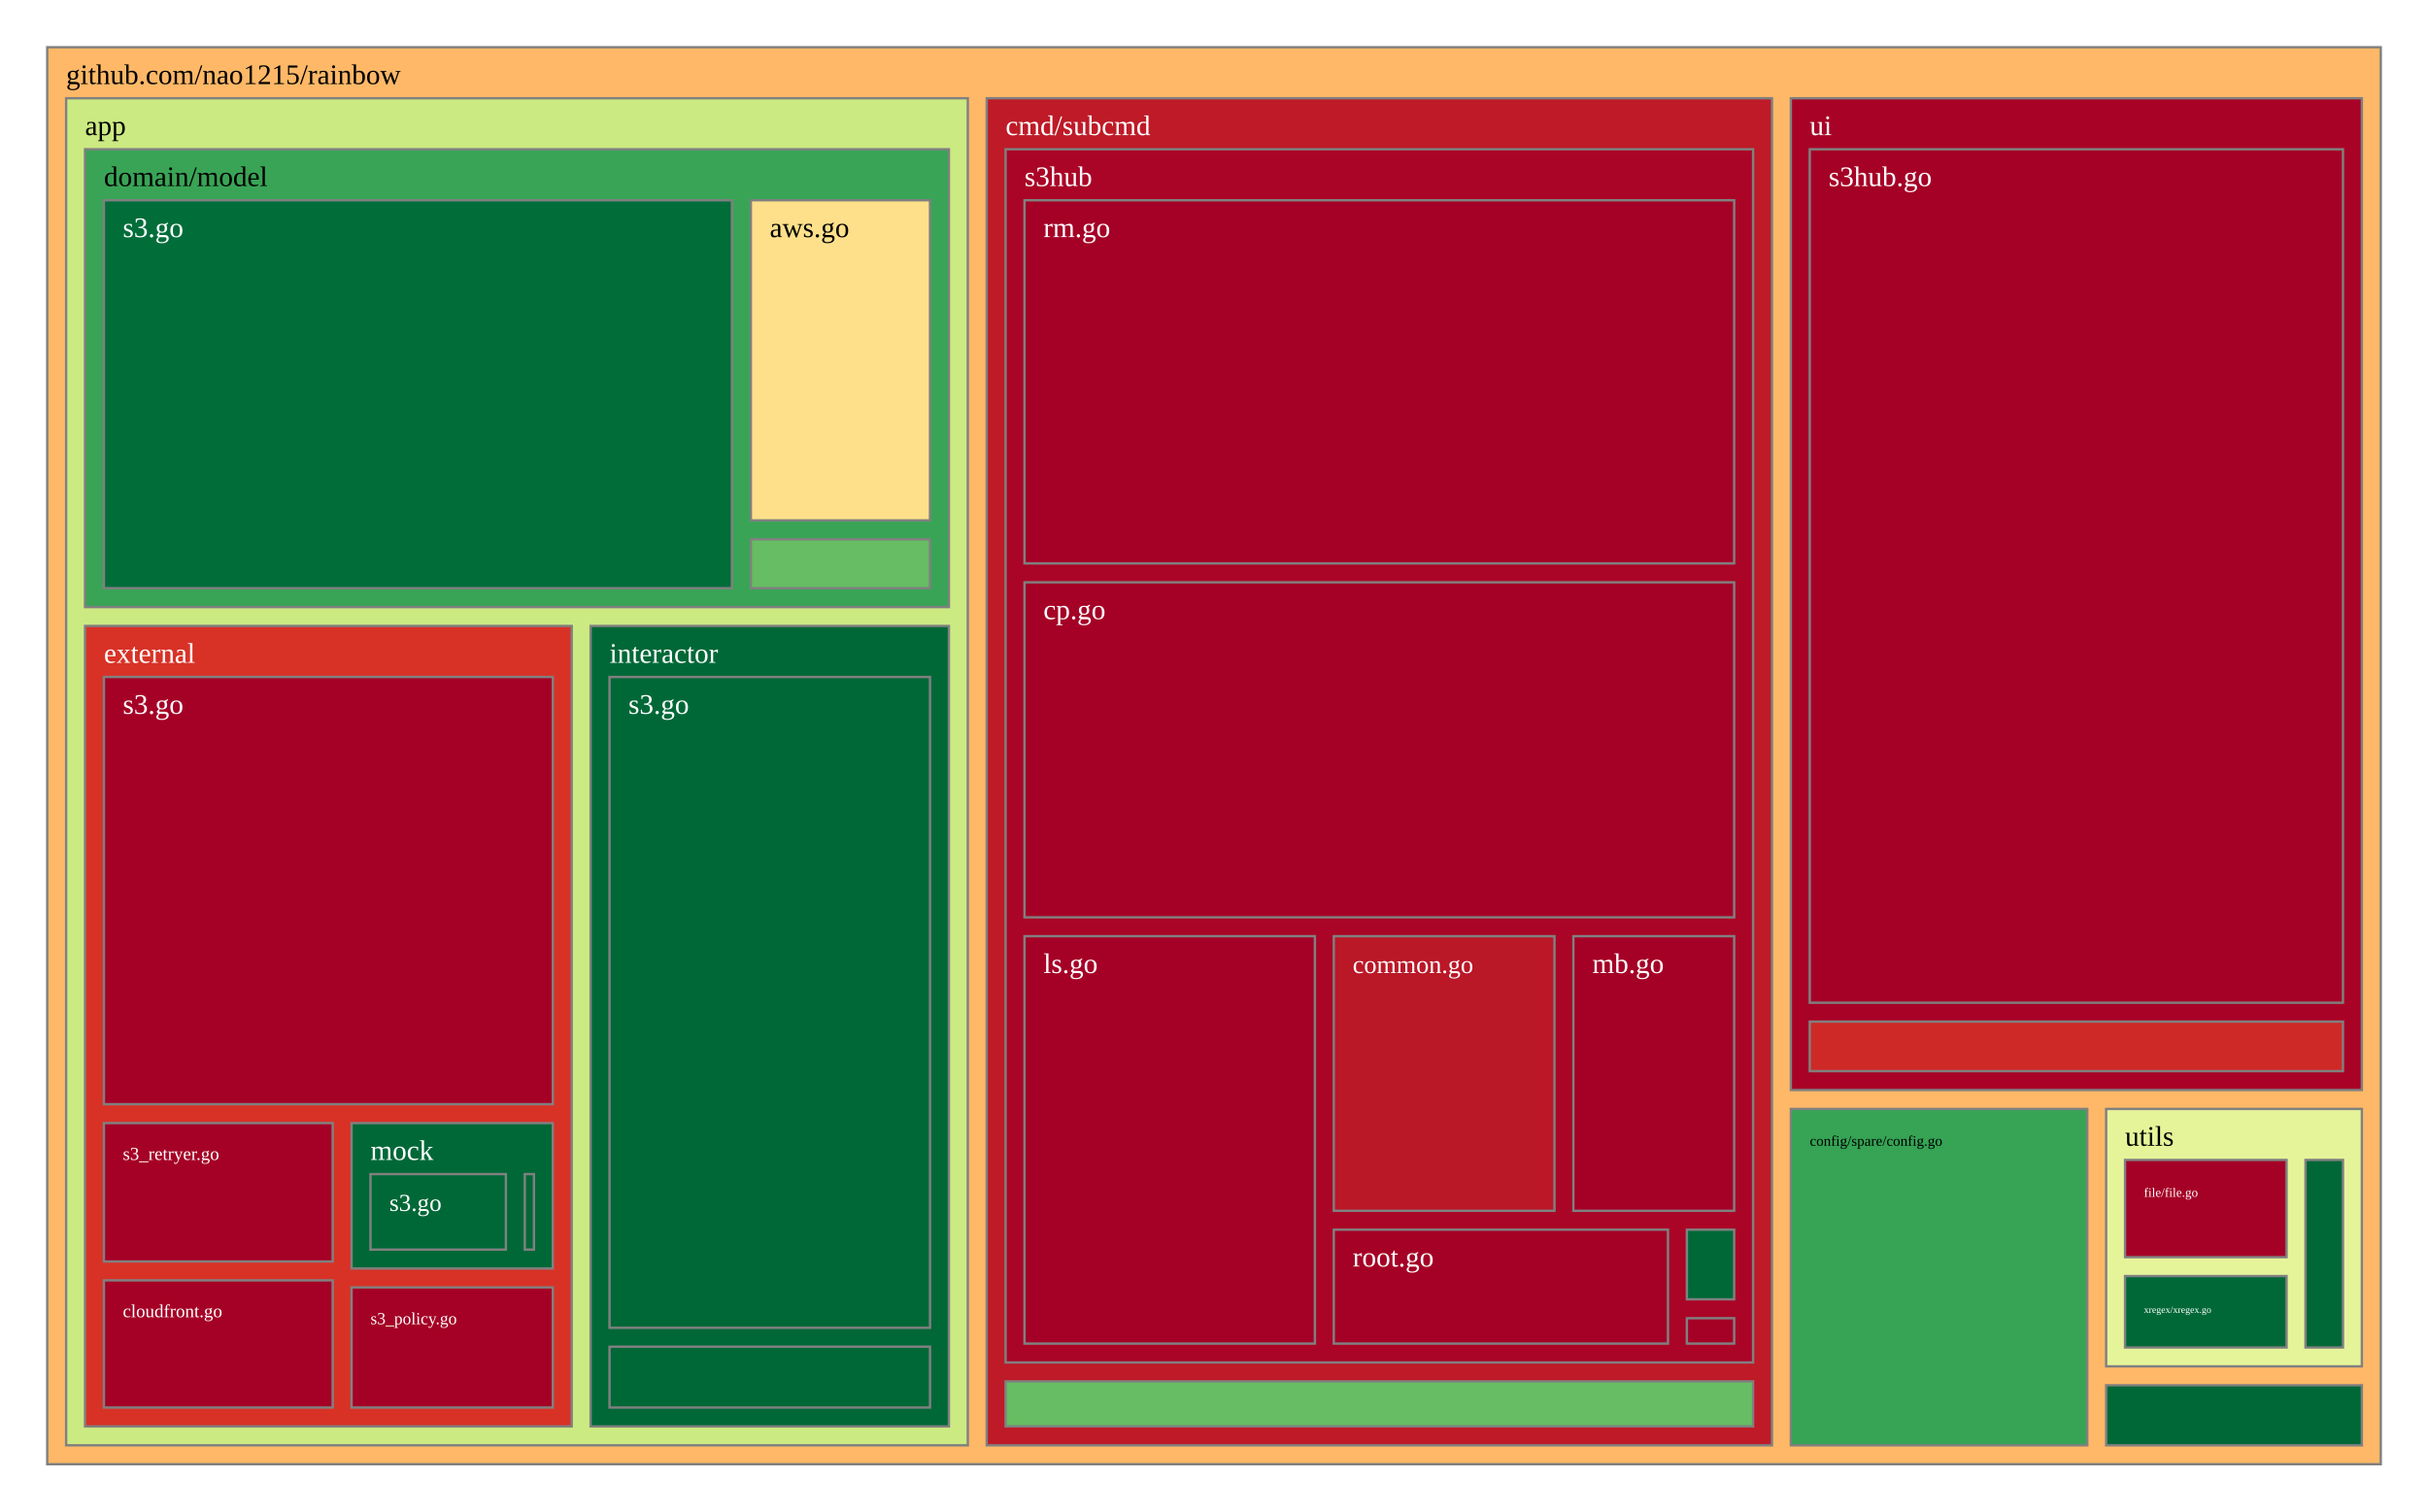
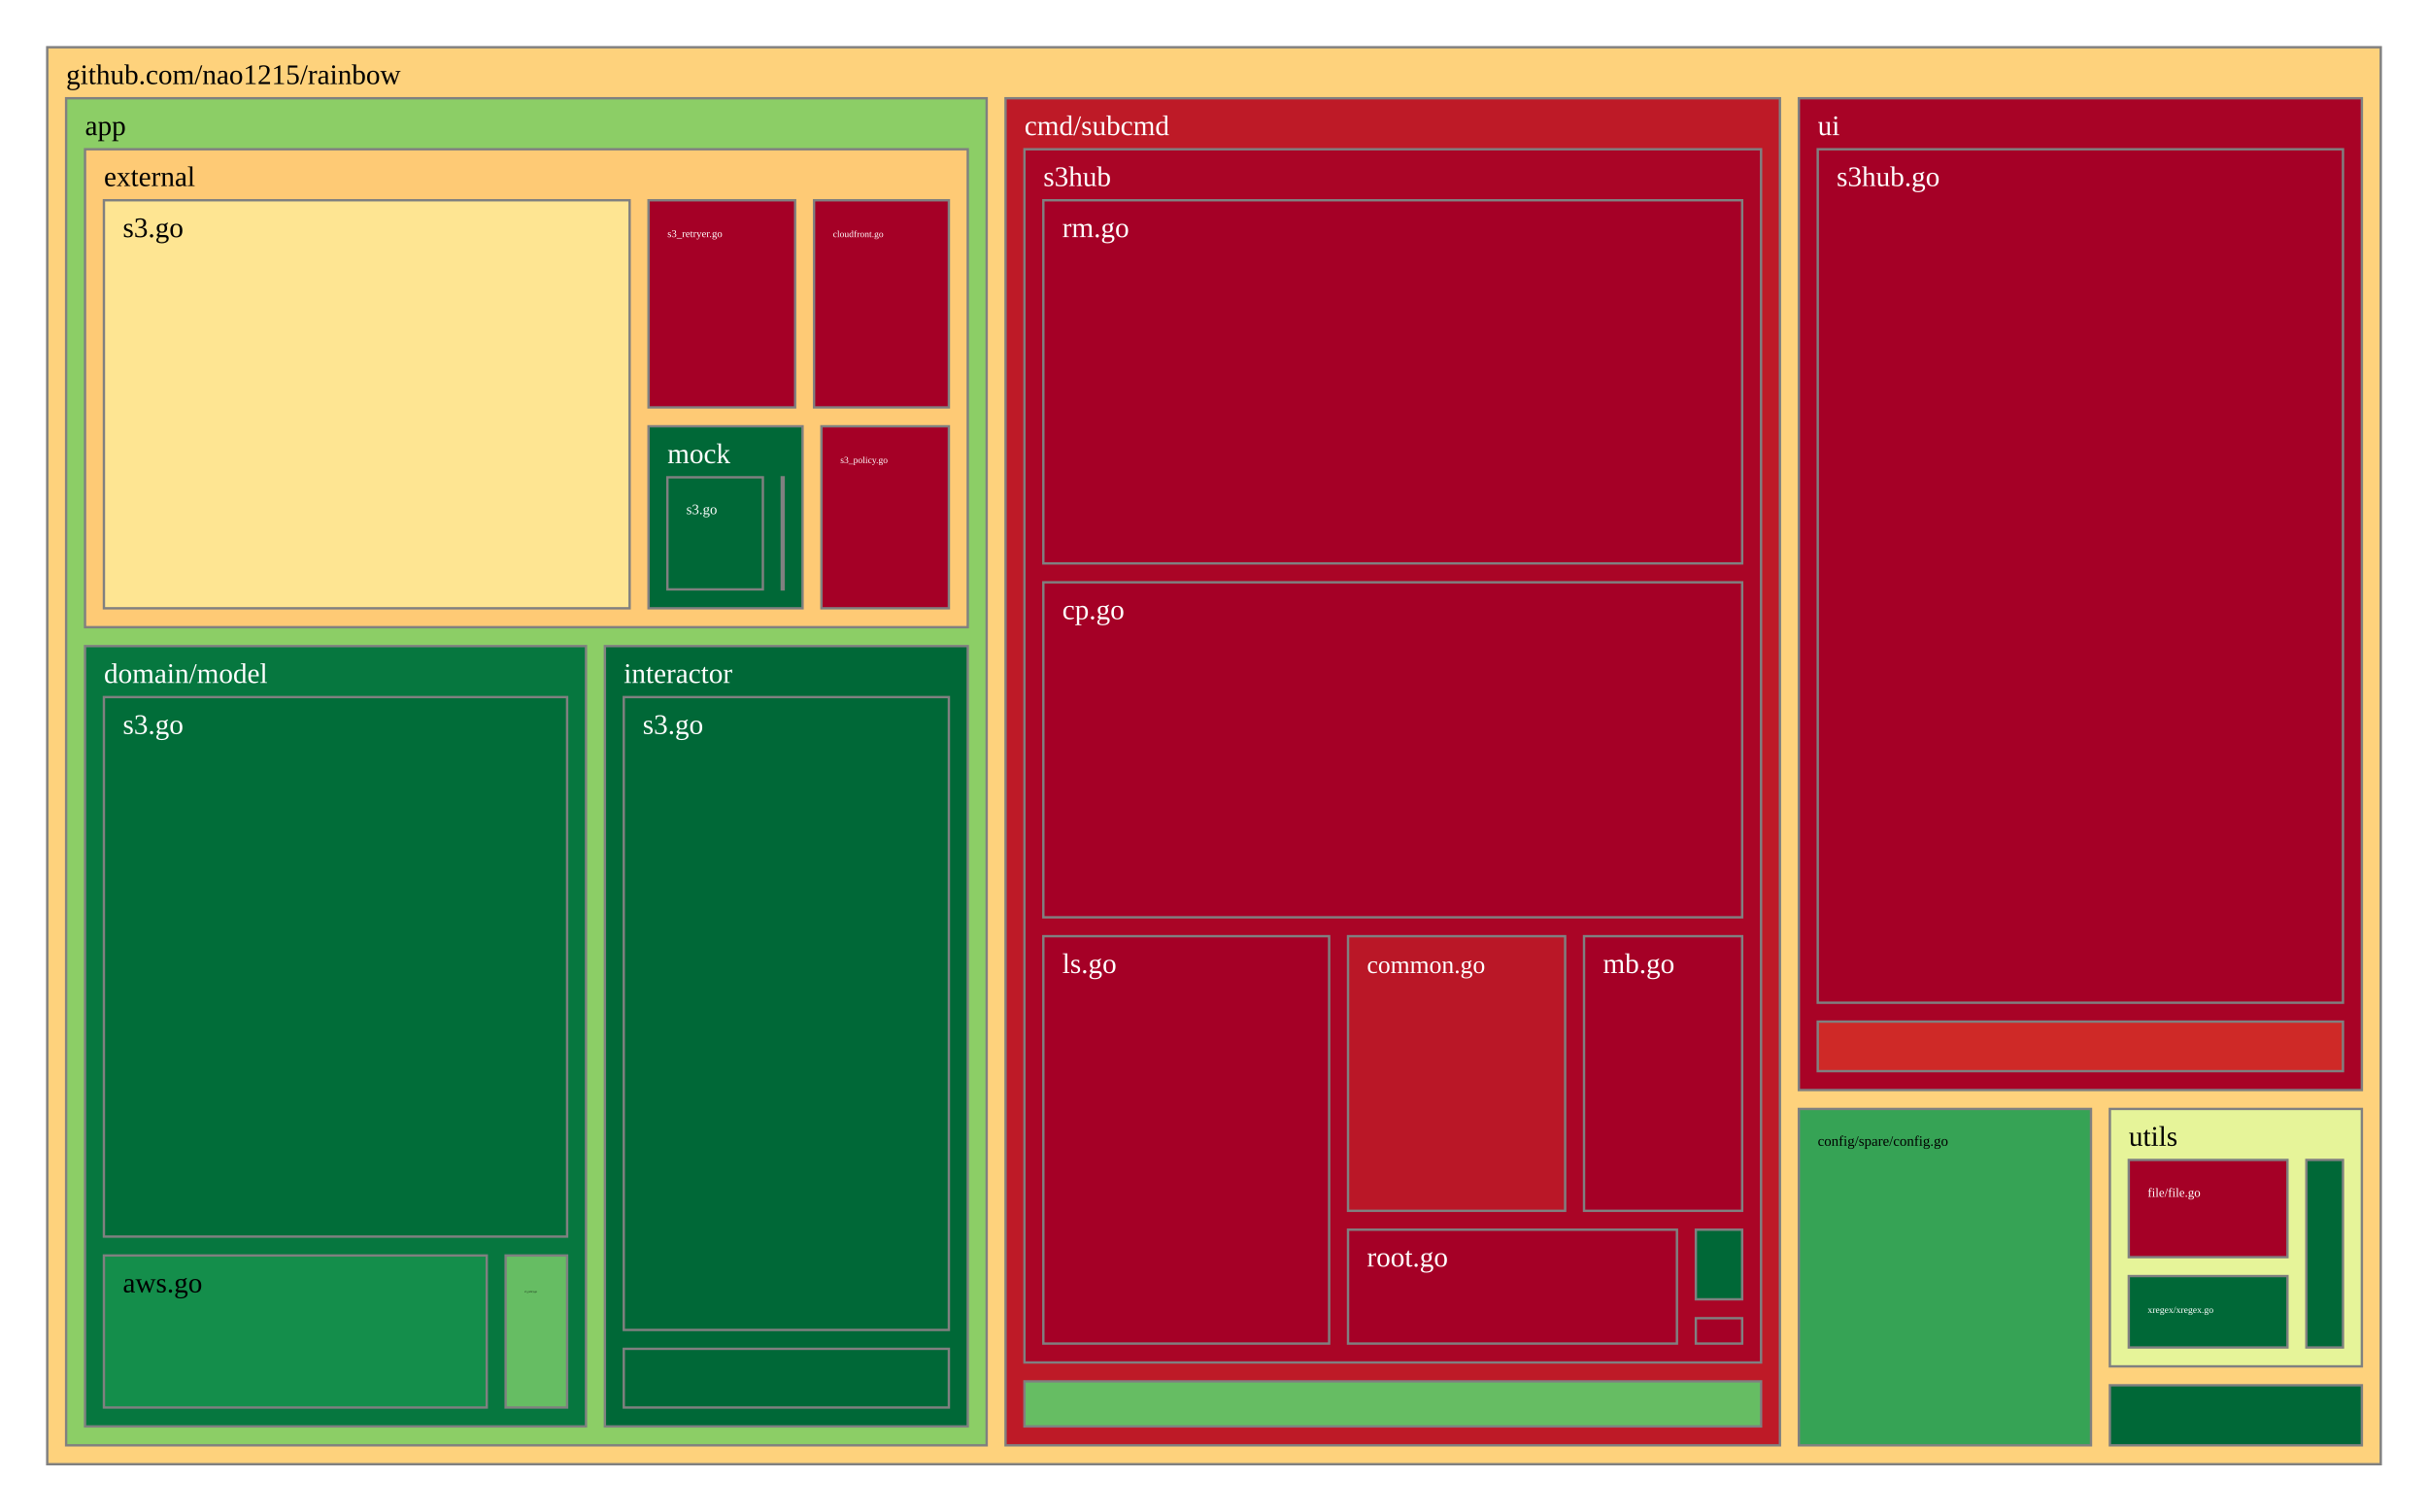
<svg xmlns="http://www.w3.org/2000/svg" viewBox="0 0 1028 640" style="background: white none repeat scroll 0% 0%;">
  <g>
-     <rect x="20" y="20" width="988" height="600" style="fill: rgba(254, 184, 103, 65535);opacity:1;fill-opacity:1;stroke:rgba(128,128,128,65535);stroke-width:1px;stroke-opacity:1;" />
+     <rect x="20" y="20" width="988" height="600" style="fill: rgba(254, 210, 124, 65535);opacity:1;fill-opacity:1;stroke:rgba(128,128,128,65535);stroke-width:1px;stroke-opacity:1;" />
    <text data-notex="1" text-anchor="start" transform="translate(28,35.6) scale(1)" style="font-family: Open Sans, verdana, arial, sans-serif !important; font-size: 12px; fill: rgb(0, 0, 0, 65535); fill-opacity: 1; white-space: pre;" data-math="N">github.com/nao1215/rainbow</text>
  </g>
  <g>
-     <rect x="28" y="41.6" width="381.76" height="570.4" style="fill: rgba(204, 234, 130, 65535);opacity:1;fill-opacity:1;stroke:rgba(128,128,128,65535);stroke-width:1px;stroke-opacity:1;" />
+     <rect x="28" y="41.6" width="389.745" height="570.4" style="fill: rgba(140, 206, 102, 65535);opacity:1;fill-opacity:1;stroke:rgba(128,128,128,65535);stroke-width:1px;stroke-opacity:1;" />
    <text data-notex="1" text-anchor="start" transform="translate(36,57.2) scale(1)" style="font-family: Open Sans, verdana, arial, sans-serif !important; font-size: 12px; fill: rgb(0, 0, 0, 65535); fill-opacity: 1; white-space: pre;" data-math="N">app</text>
  </g>
  <g>
-     <rect x="417.76" y="41.6" width="332.48" height="570.4" style="fill: rgba(190, 26, 39, 65535);opacity:1;fill-opacity:1;stroke:rgba(128,128,128,65535);stroke-width:1px;stroke-opacity:1;" />
-     <text data-notex="1" text-anchor="start" transform="translate(425.76,57.2) scale(1)" style="font-family: Open Sans, verdana, arial, sans-serif !important; font-size: 12px; fill: rgb(255, 255, 255, 65535); fill-opacity: 1; white-space: pre;" data-math="N">cmd/subcmd</text>
+     <rect x="425.745" y="41.6" width="327.874" height="570.4" style="fill: rgba(190, 26, 39, 65535);opacity:1;fill-opacity:1;stroke:rgba(128,128,128,65535);stroke-width:1px;stroke-opacity:1;" />
+     <text data-notex="1" text-anchor="start" transform="translate(433.7452,57.2) scale(1)" style="font-family: Open Sans, verdana, arial, sans-serif !important; font-size: 12px; fill: rgb(255, 255, 255, 65535); fill-opacity: 1; white-space: pre;" data-math="N">cmd/subcmd</text>
  </g>
  <g>
-     <rect x="758.24" y="469.564" width="125.492" height="142.436" style="fill: rgba(54, 163, 85, 65535);opacity:1;fill-opacity:1;stroke:rgba(128,128,128,65535);stroke-width:1px;stroke-opacity:1;" />
-     <text data-notex="1" text-anchor="start" transform="translate(766.24,485.1641) scale(0.51843)" style="font-family: Open Sans, verdana, arial, sans-serif !important; font-size: 12px; fill: rgb(0, 0, 0, 65535); fill-opacity: 1; white-space: pre;" data-math="N">config/spare/config.go</text>
+     <rect x="761.619" y="469.564" width="123.686" height="142.436" style="fill: rgba(54, 163, 85, 65535);opacity:1;fill-opacity:1;stroke:rgba(128,128,128,65535);stroke-width:1px;stroke-opacity:1;" />
+     <text data-notex="1" text-anchor="start" transform="translate(769.6189,485.1641) scale(0.509879)" style="font-family: Open Sans, verdana, arial, sans-serif !important; font-size: 12px; fill: rgb(0, 0, 0, 65535); fill-opacity: 1; white-space: pre;" data-math="N">config/spare/config.go</text>
  </g>
  <g>
-     <rect x="758.24" y="41.6" width="241.76" height="419.964" style="fill: rgba(168, 3, 38, 65535);opacity:1;fill-opacity:1;stroke:rgba(128,128,128,65535);stroke-width:1px;stroke-opacity:1;" />
-     <text data-notex="1" text-anchor="start" transform="translate(766.24,57.2) scale(1)" style="font-family: Open Sans, verdana, arial, sans-serif !important; font-size: 12px; fill: rgb(255, 255, 255, 65535); fill-opacity: 1; white-space: pre;" data-math="N">ui</text>
+     <rect x="761.619" y="41.6" width="238.381" height="419.964" style="fill: rgba(168, 3, 38, 65535);opacity:1;fill-opacity:1;stroke:rgba(128,128,128,65535);stroke-width:1px;stroke-opacity:1;" />
+     <text data-notex="1" text-anchor="start" transform="translate(769.6189,57.2) scale(1)" style="font-family: Open Sans, verdana, arial, sans-serif !important; font-size: 12px; fill: rgb(255, 255, 255, 65535); fill-opacity: 1; white-space: pre;" data-math="N">ui</text>
  </g>
  <g>
-     <rect x="891.732" y="469.564" width="108.268" height="109.006" style="fill: rgba(230, 244, 153, 65535);opacity:1;fill-opacity:1;stroke:rgba(128,128,128,65535);stroke-width:1px;stroke-opacity:1;" />
-     <text data-notex="1" text-anchor="start" transform="translate(899.7324,485.1641) scale(1)" style="font-family: Open Sans, verdana, arial, sans-serif !important; font-size: 12px; fill: rgb(0, 0, 0, 65535); fill-opacity: 1; white-space: pre;" data-math="N">utils</text>
+     <rect x="893.305" y="469.564" width="106.695" height="109.006" style="fill: rgba(230, 244, 153, 65535);opacity:1;fill-opacity:1;stroke:rgba(128,128,128,65535);stroke-width:1px;stroke-opacity:1;" />
+     <text data-notex="1" text-anchor="start" transform="translate(901.3054,485.1641) scale(1)" style="font-family: Open Sans, verdana, arial, sans-serif !important; font-size: 12px; fill: rgb(0, 0, 0, 65535); fill-opacity: 1; white-space: pre;" data-math="N">utils</text>
  </g>
  <g>
-     <rect x="891.732" y="586.57" width="108.268" height="25.43" style="fill: rgba(0, 104, 55, 65535);opacity:1;fill-opacity:1;stroke:rgba(128,128,128,65535);stroke-width:1px;stroke-opacity:1;" />
+     <rect x="893.305" y="586.57" width="106.695" height="25.43" style="fill: rgba(0, 104, 55, 65535);opacity:1;fill-opacity:1;stroke:rgba(128,128,128,65535);stroke-width:1px;stroke-opacity:1;" />
  </g>
  <g>
-     <rect x="36" y="63.2" width="365.76" height="193.857" style="fill: rgba(57, 164, 86, 65535);opacity:1;fill-opacity:1;stroke:rgba(128,128,128,65535);stroke-width:1px;stroke-opacity:1;" />
-     <text data-notex="1" text-anchor="start" transform="translate(44,78.8) scale(1)" style="font-family: Open Sans, verdana, arial, sans-serif !important; font-size: 12px; fill: rgb(0, 0, 0, 65535); fill-opacity: 1; white-space: pre;" data-math="N">domain/model</text>
+     <rect x="36" y="273.573" width="212.105" height="330.427" style="fill: rgba(6, 119, 63, 65535);opacity:1;fill-opacity:1;stroke:rgba(128,128,128,65535);stroke-width:1px;stroke-opacity:1;" />
+     <text data-notex="1" text-anchor="start" transform="translate(44,289.1733) scale(1)" style="font-family: Open Sans, verdana, arial, sans-serif !important; font-size: 12px; fill: rgb(255, 255, 255, 65535); fill-opacity: 1; white-space: pre;" data-math="N">domain/model</text>
  </g>
  <g>
-     <rect x="36" y="265.057" width="206.063" height="338.943" style="fill: rgba(216, 50, 39, 65535);opacity:1;fill-opacity:1;stroke:rgba(128,128,128,65535);stroke-width:1px;stroke-opacity:1;" />
-     <text data-notex="1" text-anchor="start" transform="translate(44,280.6575) scale(1)" style="font-family: Open Sans, verdana, arial, sans-serif !important; font-size: 12px; fill: rgb(255, 255, 255, 65535); fill-opacity: 1; white-space: pre;" data-math="N">external</text>
+     <rect x="36" y="63.2" width="373.745" height="202.373" style="fill: rgba(254, 202, 117, 65535);opacity:1;fill-opacity:1;stroke:rgba(128,128,128,65535);stroke-width:1px;stroke-opacity:1;" />
+     <text data-notex="1" text-anchor="start" transform="translate(44,78.8) scale(1)" style="font-family: Open Sans, verdana, arial, sans-serif !important; font-size: 12px; fill: rgb(0, 0, 0, 65535); fill-opacity: 1; white-space: pre;" data-math="N">external</text>
  </g>
  <g>
-     <rect x="250.063" y="265.057" width="151.697" height="338.943" style="fill: rgba(0, 104, 55, 65535);opacity:1;fill-opacity:1;stroke:rgba(128,128,128,65535);stroke-width:1px;stroke-opacity:1;" />
-     <text data-notex="1" text-anchor="start" transform="translate(258.0625,280.6575) scale(1)" style="font-family: Open Sans, verdana, arial, sans-serif !important; font-size: 12px; fill: rgb(255, 255, 255, 65535); fill-opacity: 1; white-space: pre;" data-math="N">interactor</text>
+     <rect x="256.105" y="273.573" width="153.64" height="330.427" style="fill: rgba(0, 104, 55, 65535);opacity:1;fill-opacity:1;stroke:rgba(128,128,128,65535);stroke-width:1px;stroke-opacity:1;" />
+     <text data-notex="1" text-anchor="start" transform="translate(264.1053,289.1733) scale(1)" style="font-family: Open Sans, verdana, arial, sans-serif !important; font-size: 12px; fill: rgb(255, 255, 255, 65535); fill-opacity: 1; white-space: pre;" data-math="N">interactor</text>
  </g>
  <g>
-     <rect x="425.76" y="584.921" width="316.48" height="19.079" style="fill: rgba(102, 189, 99, 65535);opacity:1;fill-opacity:1;stroke:rgba(128,128,128,65535);stroke-width:1px;stroke-opacity:1;" />
+     <rect x="433.745" y="584.921" width="311.874" height="19.079" style="fill: rgba(102, 189, 99, 65535);opacity:1;fill-opacity:1;stroke:rgba(128,128,128,65535);stroke-width:1px;stroke-opacity:1;" />
  </g>
  <g>
-     <rect x="425.76" y="63.2" width="316.48" height="513.721" style="fill: rgba(170, 5, 38, 65535);opacity:1;fill-opacity:1;stroke:rgba(128,128,128,65535);stroke-width:1px;stroke-opacity:1;" />
-     <text data-notex="1" text-anchor="start" transform="translate(433.76,78.8) scale(1)" style="font-family: Open Sans, verdana, arial, sans-serif !important; font-size: 12px; fill: rgb(255, 255, 255, 65535); fill-opacity: 1; white-space: pre;" data-math="N">s3hub</text>
+     <rect x="433.745" y="63.2" width="311.874" height="513.721" style="fill: rgba(170, 5, 38, 65535);opacity:1;fill-opacity:1;stroke:rgba(128,128,128,65535);stroke-width:1px;stroke-opacity:1;" />
+     <text data-notex="1" text-anchor="start" transform="translate(441.7452,78.8) scale(1)" style="font-family: Open Sans, verdana, arial, sans-serif !important; font-size: 12px; fill: rgb(255, 255, 255, 65535); fill-opacity: 1; white-space: pre;" data-math="N">s3hub</text>
  </g>
  <g>
-     <rect x="766.24" y="432.592" width="225.76" height="20.972" style="fill: rgba(207, 41, 39, 65535);opacity:1;fill-opacity:1;stroke:rgba(128,128,128,65535);stroke-width:1px;stroke-opacity:1;" />
+     <rect x="769.619" y="432.592" width="222.381" height="20.972" style="fill: rgba(207, 41, 39, 65535);opacity:1;fill-opacity:1;stroke:rgba(128,128,128,65535);stroke-width:1px;stroke-opacity:1;" />
  </g>
  <g>
-     <rect x="766.24" y="63.2" width="225.76" height="361.392" style="fill: rgba(165, 0, 38, 65535);opacity:1;fill-opacity:1;stroke:rgba(128,128,128,65535);stroke-width:1px;stroke-opacity:1;" />
-     <text data-notex="1" text-anchor="start" transform="translate(774.24,78.8) scale(1)" style="font-family: Open Sans, verdana, arial, sans-serif !important; font-size: 12px; fill: rgb(255, 255, 255, 65535); fill-opacity: 1; white-space: pre;" data-math="N">s3hub.go</text>
+     <rect x="769.619" y="63.2" width="222.381" height="361.392" style="fill: rgba(165, 0, 38, 65535);opacity:1;fill-opacity:1;stroke:rgba(128,128,128,65535);stroke-width:1px;stroke-opacity:1;" />
+     <text data-notex="1" text-anchor="start" transform="translate(777.6189,78.8) scale(1)" style="font-family: Open Sans, verdana, arial, sans-serif !important; font-size: 12px; fill: rgb(255, 255, 255, 65535); fill-opacity: 1; white-space: pre;" data-math="N">s3hub.go</text>
  </g>
  <g>
-     <rect x="976.127" y="491.164" width="15.873" height="79.406" style="fill: rgba(0, 104, 55, 65535);opacity:1;fill-opacity:1;stroke:rgba(128,128,128,65535);stroke-width:1px;stroke-opacity:1;" />
+     <rect x="976.501" y="491.164" width="15.499" height="79.406" style="fill: rgba(0, 104, 55, 65535);opacity:1;fill-opacity:1;stroke:rgba(128,128,128,65535);stroke-width:1px;stroke-opacity:1;" />
  </g>
  <g>
-     <rect x="899.732" y="491.164" width="68.394" height="41.166" style="fill: rgba(165, 0, 38, 65535);opacity:1;fill-opacity:1;stroke:rgba(128,128,128,65535);stroke-width:1px;stroke-opacity:1;" />
-     <text data-notex="1" text-anchor="start" transform="translate(907.7324,506.7641) scale(0.454812)" style="font-family: Open Sans, verdana, arial, sans-serif !important; font-size: 12px; fill: rgb(255, 255, 255, 65535); fill-opacity: 1; white-space: pre;" data-math="N">file/file.go</text>
+     <rect x="901.305" y="491.164" width="67.196" height="41.166" style="fill: rgba(165, 0, 38, 65535);opacity:1;fill-opacity:1;stroke:rgba(128,128,128,65535);stroke-width:1px;stroke-opacity:1;" />
+     <text data-notex="1" text-anchor="start" transform="translate(909.3054,506.7641) scale(0.444409)" style="font-family: Open Sans, verdana, arial, sans-serif !important; font-size: 12px; fill: rgb(255, 255, 255, 65535); fill-opacity: 1; white-space: pre;" data-math="N">file/file.go</text>
  </g>
  <g>
-     <rect x="899.732" y="540.33" width="68.394" height="30.24" style="fill: rgba(0, 104, 55, 65535);opacity:1;fill-opacity:1;stroke:rgba(128,128,128,65535);stroke-width:1px;stroke-opacity:1;" />
-     <text data-notex="1" text-anchor="start" transform="translate(907.7324,555.9298) scale(0.341109)" style="font-family: Open Sans, verdana, arial, sans-serif !important; font-size: 12px; fill: rgb(255, 255, 255, 65535); fill-opacity: 1; white-space: pre;" data-math="N">xregex/xregex.go</text>
+     <rect x="901.305" y="540.33" width="67.196" height="30.24" style="fill: rgba(0, 104, 55, 65535);opacity:1;fill-opacity:1;stroke:rgba(128,128,128,65535);stroke-width:1px;stroke-opacity:1;" />
+     <text data-notex="1" text-anchor="start" transform="translate(909.3054,555.9298) scale(0.333307)" style="font-family: Open Sans, verdana, arial, sans-serif !important; font-size: 12px; fill: rgb(255, 255, 255, 65535); fill-opacity: 1; white-space: pre;" data-math="N">xregex/xregex.go</text>
  </g>
  <g>
-     <rect x="317.91" y="84.8" width="75.85" height="135.548" style="fill: rgba(254, 224, 139, 65535);opacity:1;fill-opacity:1;stroke:rgba(128,128,128,65535);stroke-width:1px;stroke-opacity:1;" />
-     <text data-notex="1" text-anchor="start" transform="translate(325.91,100.4) scale(1)" style="font-family: Open Sans, verdana, arial, sans-serif !important; font-size: 12px; fill: rgb(0, 0, 0, 65535); fill-opacity: 1; white-space: pre;" data-math="N">aws.go</text>
+     <rect x="44" y="531.619" width="162.088" height="64.381" style="fill: rgba(20, 142, 75, 65535);opacity:1;fill-opacity:1;stroke:rgba(128,128,128,65535);stroke-width:1px;stroke-opacity:1;" />
+     <text data-notex="1" text-anchor="start" transform="translate(52,547.2188) scale(1)" style="font-family: Open Sans, verdana, arial, sans-serif !important; font-size: 12px; fill: rgb(0, 0, 0, 65535); fill-opacity: 1; white-space: pre;" data-math="N">aws.go</text>
  </g>
  <g>
-     <rect x="44" y="84.8" width="265.91" height="164.257" style="fill: rgba(1, 109, 57, 65535);opacity:1;fill-opacity:1;stroke:rgba(128,128,128,65535);stroke-width:1px;stroke-opacity:1;" />
-     <text data-notex="1" text-anchor="start" transform="translate(52,100.4) scale(1)" style="font-family: Open Sans, verdana, arial, sans-serif !important; font-size: 12px; fill: rgb(255, 255, 255, 65535); fill-opacity: 1; white-space: pre;" data-math="N">s3.go</text>
+     <rect x="44" y="295.173" width="196.105" height="228.445" style="fill: rgba(1, 109, 57, 65535);opacity:1;fill-opacity:1;stroke:rgba(128,128,128,65535);stroke-width:1px;stroke-opacity:1;" />
+     <text data-notex="1" text-anchor="start" transform="translate(52,310.7733) scale(1)" style="font-family: Open Sans, verdana, arial, sans-serif !important; font-size: 12px; fill: rgb(255, 255, 255, 65535); fill-opacity: 1; white-space: pre;" data-math="N">s3.go</text>
  </g>
  <g>
-     <rect x="317.91" y="228.348" width="75.85" height="20.71" style="fill: rgba(102, 189, 99, 65535);opacity:1;fill-opacity:1;stroke:rgba(128,128,128,65535);stroke-width:1px;stroke-opacity:1;" />
+     <rect x="214.088" y="531.619" width="26.018" height="64.381" style="fill: rgba(102, 189, 99, 65535);opacity:1;fill-opacity:1;stroke:rgba(128,128,128,65535);stroke-width:1px;stroke-opacity:1;" />
+     <text data-notex="1" text-anchor="start" transform="translate(222.0878,547.2188) scale(0.086958)" style="font-family: Open Sans, verdana, arial, sans-serif !important; font-size: 12px; fill: rgb(0, 0, 0, 65535); fill-opacity: 1; white-space: pre;" data-math="N">s3_policy.go</text>
  </g>
  <g>
-     <rect x="44" y="542.155" width="96.857" height="53.845" style="fill: rgba(165, 0, 38, 65535);opacity:1;fill-opacity:1;stroke:rgba(128,128,128,65535);stroke-width:1px;stroke-opacity:1;" />
-     <text data-notex="1" text-anchor="start" transform="translate(52,557.7546) scale(0.64789)" style="font-family: Open Sans, verdana, arial, sans-serif !important; font-size: 12px; fill: rgb(255, 255, 255, 65535); fill-opacity: 1; white-space: pre;" data-math="N">cloudfront.go</text>
+     <rect x="344.665" y="84.8" width="57.08" height="87.704" style="fill: rgba(165, 0, 38, 65535);opacity:1;fill-opacity:1;stroke:rgba(128,128,128,65535);stroke-width:1px;stroke-opacity:1;" />
+     <text data-notex="1" text-anchor="start" transform="translate(352.6649,100.4) scale(0.329169)" style="font-family: Open Sans, verdana, arial, sans-serif !important; font-size: 12px; fill: rgb(255, 255, 255, 65535); fill-opacity: 1; white-space: pre;" data-math="N">cloudfront.go</text>
  </g>
  <g>
-     <rect x="148.857" y="475.552" width="85.206" height="61.576" style="fill: rgba(0, 104, 55, 65535);opacity:1;fill-opacity:1;stroke:rgba(128,128,128,65535);stroke-width:1px;stroke-opacity:1;" />
-     <text data-notex="1" text-anchor="start" transform="translate(156.8566,491.1518) scale(1)" style="font-family: Open Sans, verdana, arial, sans-serif !important; font-size: 12px; fill: rgb(255, 255, 255, 65535); fill-opacity: 1; white-space: pre;" data-math="N">mock</text>
+     <rect x="274.579" y="180.504" width="65.215" height="77.07" style="fill: rgba(0, 104, 55, 65535);opacity:1;fill-opacity:1;stroke:rgba(128,128,128,65535);stroke-width:1px;stroke-opacity:1;" />
+     <text data-notex="1" text-anchor="start" transform="translate(282.5785,196.1035) scale(1)" style="font-family: Open Sans, verdana, arial, sans-serif !important; font-size: 12px; fill: rgb(255, 255, 255, 65535); fill-opacity: 1; white-space: pre;" data-math="N">mock</text>
  </g>
  <g>
-     <rect x="44" y="286.657" width="190.063" height="180.894" style="fill: rgba(165, 0, 38, 65535);opacity:1;fill-opacity:1;stroke:rgba(128,128,128,65535);stroke-width:1px;stroke-opacity:1;" />
-     <text data-notex="1" text-anchor="start" transform="translate(52,302.2575) scale(1)" style="font-family: Open Sans, verdana, arial, sans-serif !important; font-size: 12px; fill: rgb(255, 255, 255, 65535); fill-opacity: 1; white-space: pre;" data-math="N">s3.go</text>
+     <rect x="44" y="84.8" width="222.579" height="172.773" style="fill: rgba(254, 229, 146, 65535);opacity:1;fill-opacity:1;stroke:rgba(128,128,128,65535);stroke-width:1px;stroke-opacity:1;" />
+     <text data-notex="1" text-anchor="start" transform="translate(52,100.4) scale(1)" style="font-family: Open Sans, verdana, arial, sans-serif !important; font-size: 12px; fill: rgb(0, 0, 0, 65535); fill-opacity: 1; white-space: pre;" data-math="N">s3.go</text>
  </g>
  <g>
-     <rect x="148.857" y="545.128" width="85.206" height="50.872" style="fill: rgba(165, 0, 38, 65535);opacity:1;fill-opacity:1;stroke:rgba(128,128,128,65535);stroke-width:1px;stroke-opacity:1;" />
-     <text data-notex="1" text-anchor="start" transform="translate(156.8566,560.7279) scale(0.600746)" style="font-family: Open Sans, verdana, arial, sans-serif !important; font-size: 12px; fill: rgb(255, 255, 255, 65535); fill-opacity: 1; white-space: pre;" data-math="N">s3_policy.go</text>
+     <rect x="347.794" y="180.504" width="53.951" height="77.07" style="fill: rgba(165, 0, 38, 65535);opacity:1;fill-opacity:1;stroke:rgba(128,128,128,65535);stroke-width:1px;stroke-opacity:1;" />
+     <text data-notex="1" text-anchor="start" transform="translate(355.7938,196.1035) scale(0.329439)" style="font-family: Open Sans, verdana, arial, sans-serif !important; font-size: 12px; fill: rgb(255, 255, 255, 65535); fill-opacity: 1; white-space: pre;" data-math="N">s3_policy.go</text>
  </g>
  <g>
-     <rect x="44" y="475.552" width="96.857" height="58.603" style="fill: rgba(165, 0, 38, 65535);opacity:1;fill-opacity:1;stroke:rgba(128,128,128,65535);stroke-width:1px;stroke-opacity:1;" />
-     <text data-notex="1" text-anchor="start" transform="translate(52,491.1518) scale(0.64789)" style="font-family: Open Sans, verdana, arial, sans-serif !important; font-size: 12px; fill: rgb(255, 255, 255, 65535); fill-opacity: 1; white-space: pre;" data-math="N">s3_retryer.go</text>
+     <rect x="274.579" y="84.8" width="62.086" height="87.704" style="fill: rgba(165, 0, 38, 65535);opacity:1;fill-opacity:1;stroke:rgba(128,128,128,65535);stroke-width:1px;stroke-opacity:1;" />
+     <text data-notex="1" text-anchor="start" transform="translate(282.5785,100.4) scale(0.369282)" style="font-family: Open Sans, verdana, arial, sans-serif !important; font-size: 12px; fill: rgb(255, 255, 255, 65535); fill-opacity: 1; white-space: pre;" data-math="N">s3_retryer.go</text>
  </g>
  <g>
-     <rect x="258.063" y="570.24" width="135.697" height="25.76" style="fill: rgba(0, 104, 55, 65535);opacity:1;fill-opacity:1;stroke:rgba(128,128,128,65535);stroke-width:1px;stroke-opacity:1;" />
+     <rect x="264.105" y="571.146" width="137.64" height="24.854" style="fill: rgba(0, 104, 55, 65535);opacity:1;fill-opacity:1;stroke:rgba(128,128,128,65535);stroke-width:1px;stroke-opacity:1;" />
  </g>
  <g>
-     <rect x="258.063" y="286.657" width="135.697" height="275.583" style="fill: rgba(0, 104, 55, 65535);opacity:1;fill-opacity:1;stroke:rgba(128,128,128,65535);stroke-width:1px;stroke-opacity:1;" />
-     <text data-notex="1" text-anchor="start" transform="translate(266.0625,302.2575) scale(1)" style="font-family: Open Sans, verdana, arial, sans-serif !important; font-size: 12px; fill: rgb(255, 255, 255, 65535); fill-opacity: 1; white-space: pre;" data-math="N">s3.go</text>
+     <rect x="264.105" y="295.173" width="137.64" height="267.973" style="fill: rgba(0, 104, 55, 65535);opacity:1;fill-opacity:1;stroke:rgba(128,128,128,65535);stroke-width:1px;stroke-opacity:1;" />
+     <text data-notex="1" text-anchor="start" transform="translate(272.1053,310.7733) scale(1)" style="font-family: Open Sans, verdana, arial, sans-serif !important; font-size: 12px; fill: rgb(255, 255, 255, 65535); fill-opacity: 1; white-space: pre;" data-math="N">s3.go</text>
  </g>
  <g>
-     <rect x="564.718" y="396.42" width="93.441" height="116.279" style="fill: rgba(186, 23, 39, 65535);opacity:1;fill-opacity:1;stroke:rgba(128,128,128,65535);stroke-width:1px;stroke-opacity:1;" />
-     <text data-notex="1" text-anchor="start" transform="translate(572.7185,412.0199) scale(0.896306)" style="font-family: Open Sans, verdana, arial, sans-serif !important; font-size: 12px; fill: rgb(255, 255, 255, 65535); fill-opacity: 1; white-space: pre;" data-math="N">common.go</text>
+     <rect x="570.748" y="396.42" width="91.926" height="116.279" style="fill: rgba(186, 23, 39, 65535);opacity:1;fill-opacity:1;stroke:rgba(128,128,128,65535);stroke-width:1px;stroke-opacity:1;" />
+     <text data-notex="1" text-anchor="start" transform="translate(578.7482,412.0199) scale(0.878775)" style="font-family: Open Sans, verdana, arial, sans-serif !important; font-size: 12px; fill: rgb(255, 255, 255, 65535); fill-opacity: 1; white-space: pre;" data-math="N">common.go</text>
  </g>
  <g>
-     <rect x="433.76" y="246.57" width="300.48" height="141.85" style="fill: rgba(165, 0, 38, 65535);opacity:1;fill-opacity:1;stroke:rgba(128,128,128,65535);stroke-width:1px;stroke-opacity:1;" />
-     <text data-notex="1" text-anchor="start" transform="translate(441.76,262.1699) scale(1)" style="font-family: Open Sans, verdana, arial, sans-serif !important; font-size: 12px; fill: rgb(255, 255, 255, 65535); fill-opacity: 1; white-space: pre;" data-math="N">cp.go</text>
+     <rect x="441.745" y="246.57" width="295.874" height="141.85" style="fill: rgba(165, 0, 38, 65535);opacity:1;fill-opacity:1;stroke:rgba(128,128,128,65535);stroke-width:1px;stroke-opacity:1;" />
+     <text data-notex="1" text-anchor="start" transform="translate(449.7452,262.1699) scale(1)" style="font-family: Open Sans, verdana, arial, sans-serif !important; font-size: 12px; fill: rgb(255, 255, 255, 65535); fill-opacity: 1; white-space: pre;" data-math="N">cp.go</text>
  </g>
  <g>
-     <rect x="714.21" y="558.18" width="20.03" height="10.741" style="fill: rgba(165, 0, 38, 65535);opacity:1;fill-opacity:1;stroke:rgba(128,128,128,65535);stroke-width:1px;stroke-opacity:1;" />
+     <rect x="718.008" y="558.18" width="19.611" height="10.741" style="fill: rgba(165, 0, 38, 65535);opacity:1;fill-opacity:1;stroke:rgba(128,128,128,65535);stroke-width:1px;stroke-opacity:1;" />
  </g>
  <g>
-     <rect x="433.76" y="396.42" width="122.958" height="172.501" style="fill: rgba(165, 0, 38, 65535);opacity:1;fill-opacity:1;stroke:rgba(128,128,128,65535);stroke-width:1px;stroke-opacity:1;" />
-     <text data-notex="1" text-anchor="start" transform="translate(441.76,412.0199) scale(1)" style="font-family: Open Sans, verdana, arial, sans-serif !important; font-size: 12px; fill: rgb(255, 255, 255, 65535); fill-opacity: 1; white-space: pre;" data-math="N">ls.go</text>
+     <rect x="441.745" y="396.42" width="121.003" height="172.501" style="fill: rgba(165, 0, 38, 65535);opacity:1;fill-opacity:1;stroke:rgba(128,128,128,65535);stroke-width:1px;stroke-opacity:1;" />
+     <text data-notex="1" text-anchor="start" transform="translate(449.7452,412.0199) scale(1)" style="font-family: Open Sans, verdana, arial, sans-serif !important; font-size: 12px; fill: rgb(255, 255, 255, 65535); fill-opacity: 1; white-space: pre;" data-math="N">ls.go</text>
  </g>
  <g>
-     <rect x="666.159" y="396.42" width="68.081" height="116.279" style="fill: rgba(165, 0, 38, 65535);opacity:1;fill-opacity:1;stroke:rgba(128,128,128,65535);stroke-width:1px;stroke-opacity:1;" />
-     <text data-notex="1" text-anchor="start" transform="translate(674.1594,412.0199) scale(1)" style="font-family: Open Sans, verdana, arial, sans-serif !important; font-size: 12px; fill: rgb(255, 255, 255, 65535); fill-opacity: 1; white-space: pre;" data-math="N">mb.go</text>
+     <rect x="670.674" y="396.42" width="66.945" height="116.279" style="fill: rgba(165, 0, 38, 65535);opacity:1;fill-opacity:1;stroke:rgba(128,128,128,65535);stroke-width:1px;stroke-opacity:1;" />
+     <text data-notex="1" text-anchor="start" transform="translate(678.6743,412.0199) scale(1)" style="font-family: Open Sans, verdana, arial, sans-serif !important; font-size: 12px; fill: rgb(255, 255, 255, 65535); fill-opacity: 1; white-space: pre;" data-math="N">mb.go</text>
  </g>
  <g>
-     <rect x="433.76" y="84.8" width="300.48" height="153.77" style="fill: rgba(165, 0, 38, 65535);opacity:1;fill-opacity:1;stroke:rgba(128,128,128,65535);stroke-width:1px;stroke-opacity:1;" />
-     <text data-notex="1" text-anchor="start" transform="translate(441.76,100.4) scale(1)" style="font-family: Open Sans, verdana, arial, sans-serif !important; font-size: 12px; fill: rgb(255, 255, 255, 65535); fill-opacity: 1; white-space: pre;" data-math="N">rm.go</text>
+     <rect x="441.745" y="84.8" width="295.874" height="153.77" style="fill: rgba(165, 0, 38, 65535);opacity:1;fill-opacity:1;stroke:rgba(128,128,128,65535);stroke-width:1px;stroke-opacity:1;" />
+     <text data-notex="1" text-anchor="start" transform="translate(449.7452,100.4) scale(1)" style="font-family: Open Sans, verdana, arial, sans-serif !important; font-size: 12px; fill: rgb(255, 255, 255, 65535); fill-opacity: 1; white-space: pre;" data-math="N">rm.go</text>
  </g>
  <g>
-     <rect x="564.718" y="520.699" width="141.492" height="48.222" style="fill: rgba(165, 0, 38, 65535);opacity:1;fill-opacity:1;stroke:rgba(128,128,128,65535);stroke-width:1px;stroke-opacity:1;" />
-     <text data-notex="1" text-anchor="start" transform="translate(572.7185,536.2994) scale(1)" style="font-family: Open Sans, verdana, arial, sans-serif !important; font-size: 12px; fill: rgb(255, 255, 255, 65535); fill-opacity: 1; white-space: pre;" data-math="N">root.go</text>
+     <rect x="570.748" y="520.699" width="139.26" height="48.222" style="fill: rgba(165, 0, 38, 65535);opacity:1;fill-opacity:1;stroke:rgba(128,128,128,65535);stroke-width:1px;stroke-opacity:1;" />
+     <text data-notex="1" text-anchor="start" transform="translate(578.7482,536.2994) scale(1)" style="font-family: Open Sans, verdana, arial, sans-serif !important; font-size: 12px; fill: rgb(255, 255, 255, 65535); fill-opacity: 1; white-space: pre;" data-math="N">root.go</text>
  </g>
  <g>
-     <rect x="714.21" y="520.699" width="20.03" height="29.481" style="fill: rgba(0, 104, 55, 65535);opacity:1;fill-opacity:1;stroke:rgba(128,128,128,65535);stroke-width:1px;stroke-opacity:1;" />
+     <rect x="718.008" y="520.699" width="19.611" height="29.481" style="fill: rgba(0, 104, 55, 65535);opacity:1;fill-opacity:1;stroke:rgba(128,128,128,65535);stroke-width:1px;stroke-opacity:1;" />
  </g>
  <g>
-     <rect x="222.185" y="497.152" width="3.878" height="31.976" style="fill: rgba(0, 104, 55, 65535);opacity:1;fill-opacity:1;stroke:rgba(128,128,128,65535);stroke-width:1px;stroke-opacity:1;" />
+     <rect x="330.991" y="202.104" width="0.802" height="47.47" style="fill: rgba(0, 104, 55, 65535);opacity:1;fill-opacity:1;stroke:rgba(128,128,128,65535);stroke-width:1px;stroke-opacity:1;" />
  </g>
  <g>
-     <rect x="156.857" y="497.152" width="57.328" height="31.976" style="fill: rgba(0, 104, 55, 65535);opacity:1;fill-opacity:1;stroke:rgba(128,128,128,65535);stroke-width:1px;stroke-opacity:1;" />
-     <text data-notex="1" text-anchor="start" transform="translate(164.8566,512.7518) scale(0.861002)" style="font-family: Open Sans, verdana, arial, sans-serif !important; font-size: 12px; fill: rgb(255, 255, 255, 65535); fill-opacity: 1; white-space: pre;" data-math="N">s3.go</text>
+     <rect x="282.579" y="202.104" width="40.413" height="47.47" style="fill: rgba(0, 104, 55, 65535);opacity:1;fill-opacity:1;stroke:rgba(128,128,128,65535);stroke-width:1px;stroke-opacity:1;" />
+     <text data-notex="1" text-anchor="start" transform="translate(290.5785,217.7035) scale(0.508603)" style="font-family: Open Sans, verdana, arial, sans-serif !important; font-size: 12px; fill: rgb(255, 255, 255, 65535); fill-opacity: 1; white-space: pre;" data-math="N">s3.go</text>
  </g>
</svg>
